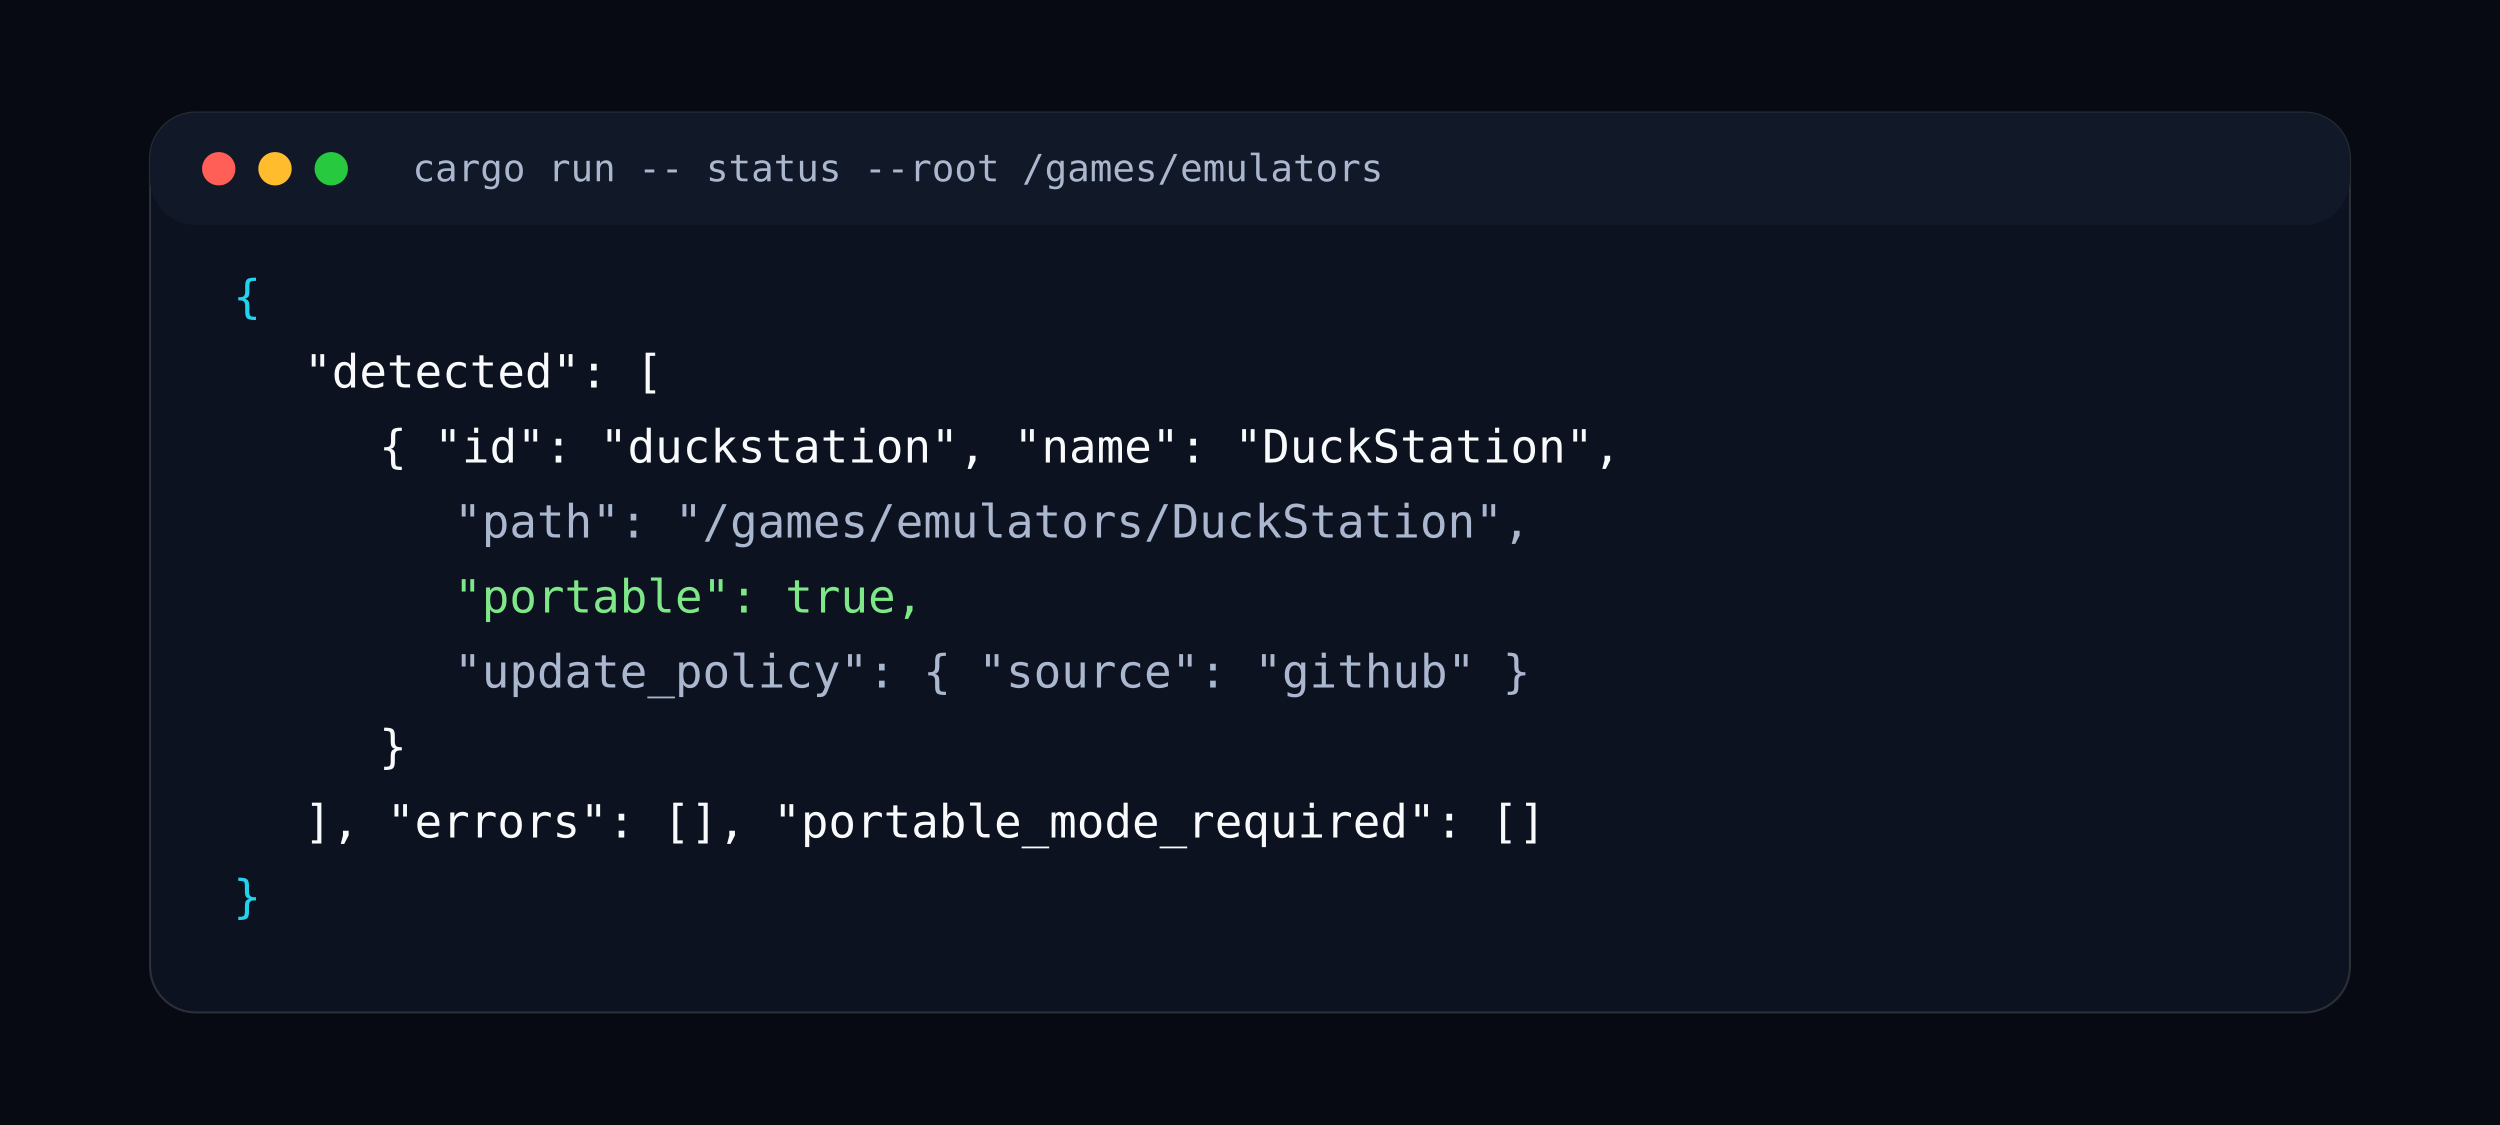
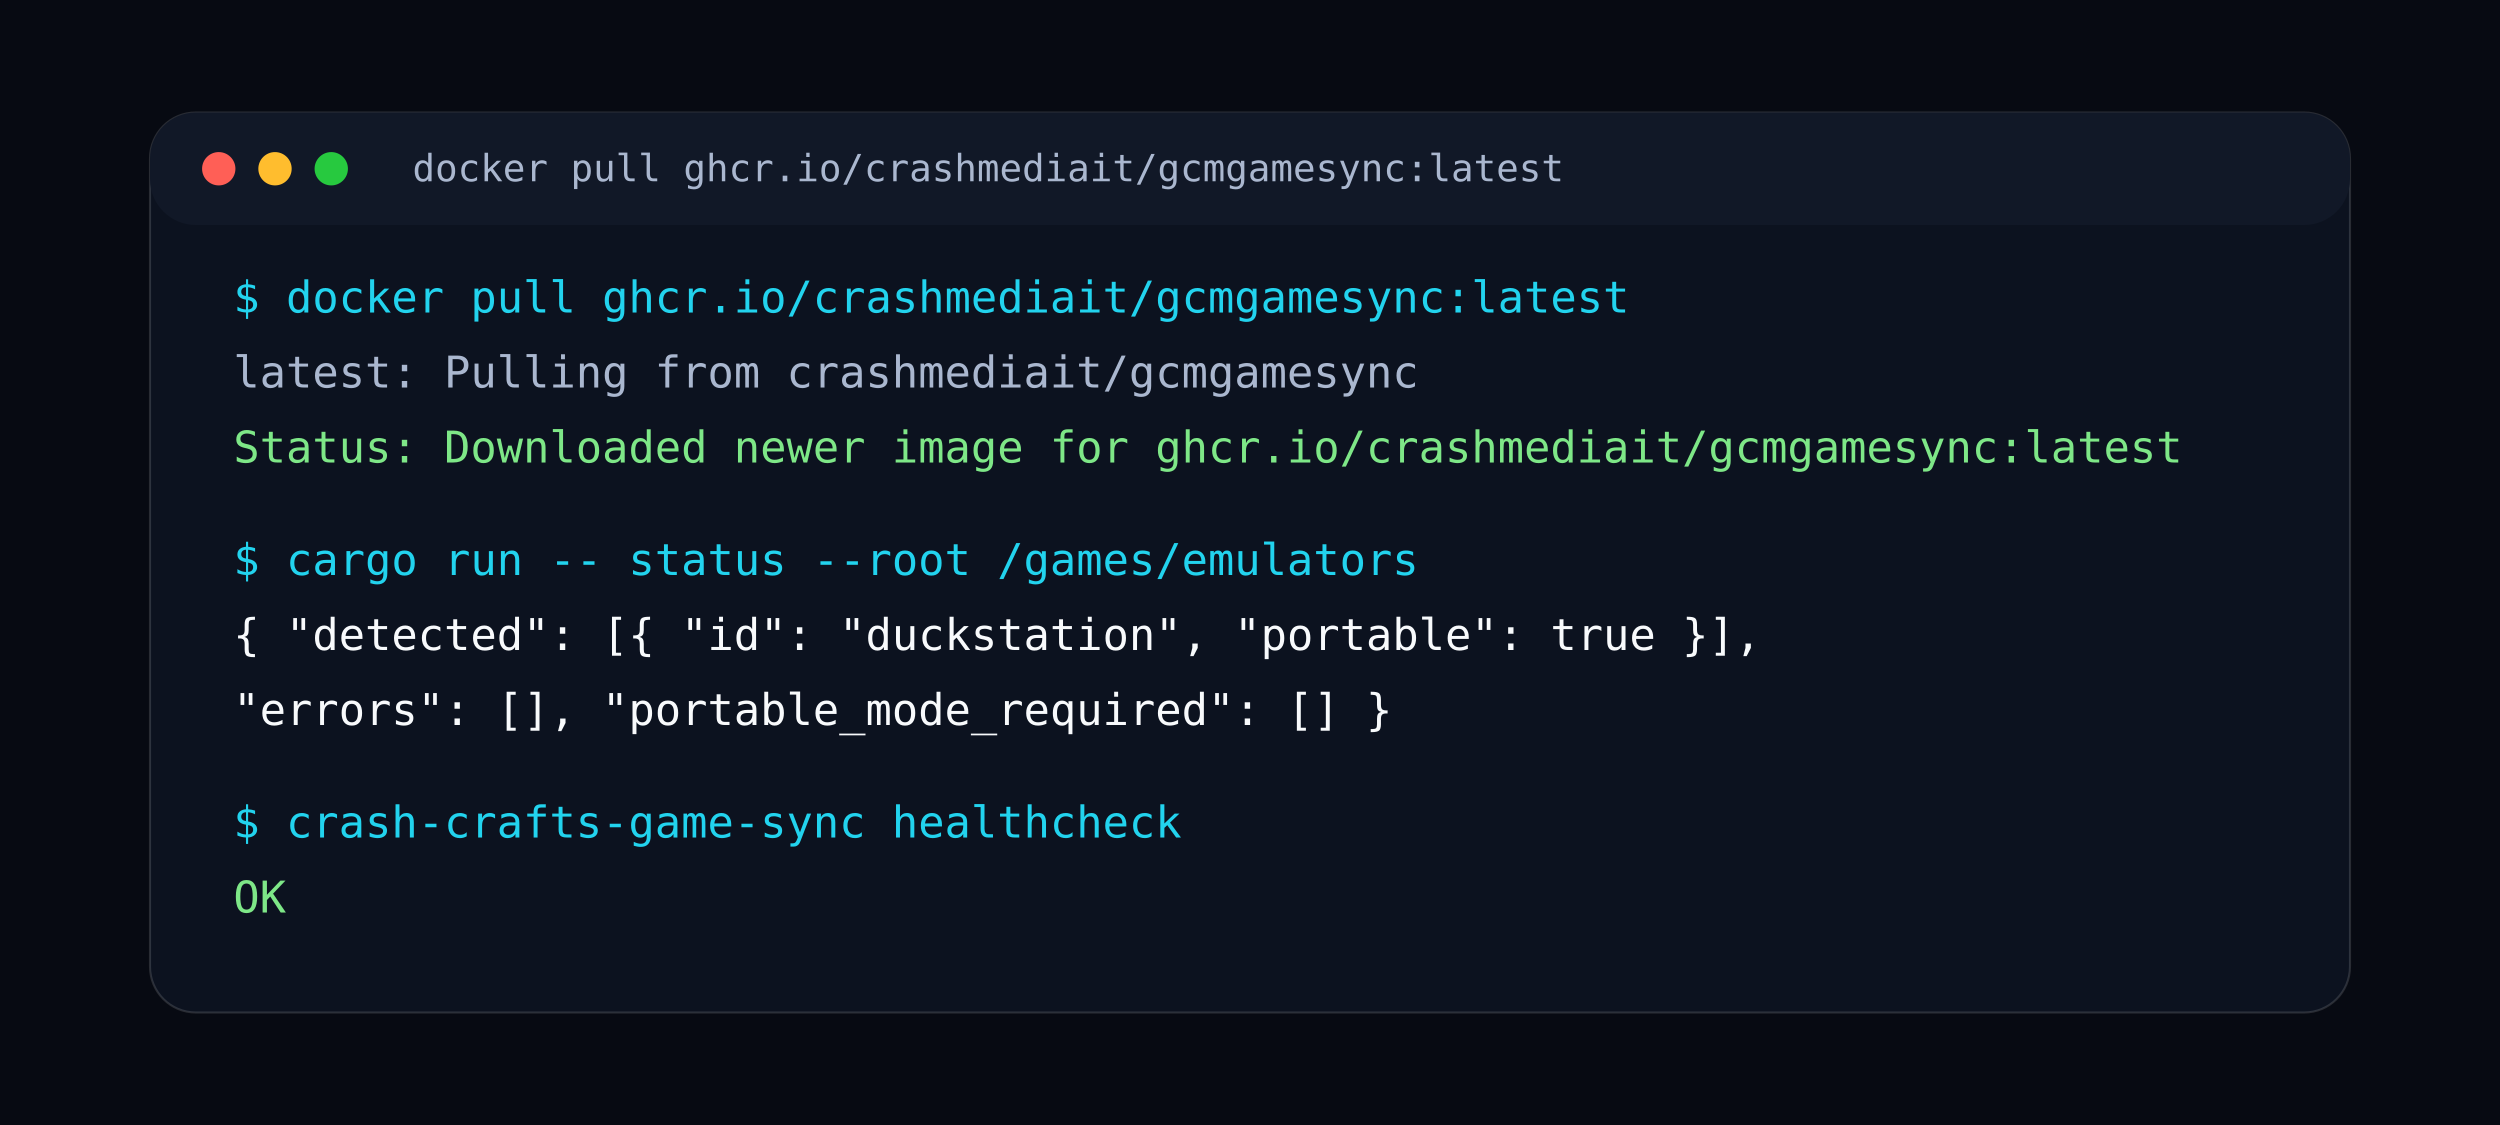
<svg xmlns="http://www.w3.org/2000/svg" width="1200" height="540" viewBox="0 0 1200 540" role="img" aria-labelledby="title desc">
  <rect width="1200" height="540" rx="0" fill="#070a12" />
  <rect x="72" y="54" width="1056" height="432" rx="22" fill="#0c121f" stroke="#ffffff" stroke-opacity=".14" />
  <rect x="72" y="54" width="1056" height="54" rx="22" fill="#111827" />
  <circle cx="105" cy="81" r="8" fill="#ff5f56" />
  <circle cx="132" cy="81" r="8" fill="#ffbd2e" />
  <circle cx="159" cy="81" r="8" fill="#27c93f" />
-   <text x="198" y="87" fill="#aab7cf" font-family="ui-monospace, SFMono-Regular, Menlo, Consolas, monospace" font-size="18">cargo run -- status --root /games/emulators</text>
-   <g font-family="ui-monospace, SFMono-Regular, Menlo, Consolas, monospace" font-size="22">
-     <text x="112" y="150" fill="#22d3ee">{</text>
-     <text x="146" y="186" fill="#f8fafc">"detected": [</text>
-     <text x="182" y="222" fill="#f8fafc">{ "id": "duckstation", "name": "DuckStation",</text>
-     <text x="218" y="258" fill="#aab7cf">"path": "/games/emulators/DuckStation",</text>
-     <text x="218" y="294" fill="#7ee787">"portable": true,</text>
-     <text x="218" y="330" fill="#aab7cf">"update_policy": { "source": "github" }</text>
-     <text x="182" y="366" fill="#f8fafc">}</text>
-     <text x="146" y="402" fill="#f8fafc">], "errors": [], "portable_mode_required": []</text>
-     <text x="112" y="438" fill="#22d3ee">}</text>
+   <text x="198" y="87" fill="#aab7cf" font-family="ui-monospace, SFMono-Regular, Menlo, Consolas, monospace" font-size="18">docker pull ghcr.io/crashmediait/gcmgamesync:latest</text>
+   <g font-family="ui-monospace, SFMono-Regular, Menlo, Consolas, monospace" font-size="21">
+     <text x="112" y="150" fill="#22d3ee">$ docker pull ghcr.io/crashmediait/gcmgamesync:latest</text>
+     <text x="112" y="186" fill="#aab7cf">latest: Pulling from crashmediait/gcmgamesync</text>
+     <text x="112" y="222" fill="#7ee787">Status: Downloaded newer image for ghcr.io/crashmediait/gcmgamesync:latest</text>
+     <text x="112" y="276" fill="#22d3ee">$ cargo run -- status --root /games/emulators</text>
+     <text x="112" y="312" fill="#f8fafc">{ "detected": [{ "id": "duckstation", "portable": true }],</text>
+     <text x="112" y="348" fill="#f8fafc">  "errors": [], "portable_mode_required": [] }</text>
+     <text x="112" y="402" fill="#22d3ee">$ crash-crafts-game-sync healthcheck</text>
+     <text x="112" y="438" fill="#7ee787">OK</text>
  </g>
</svg>
